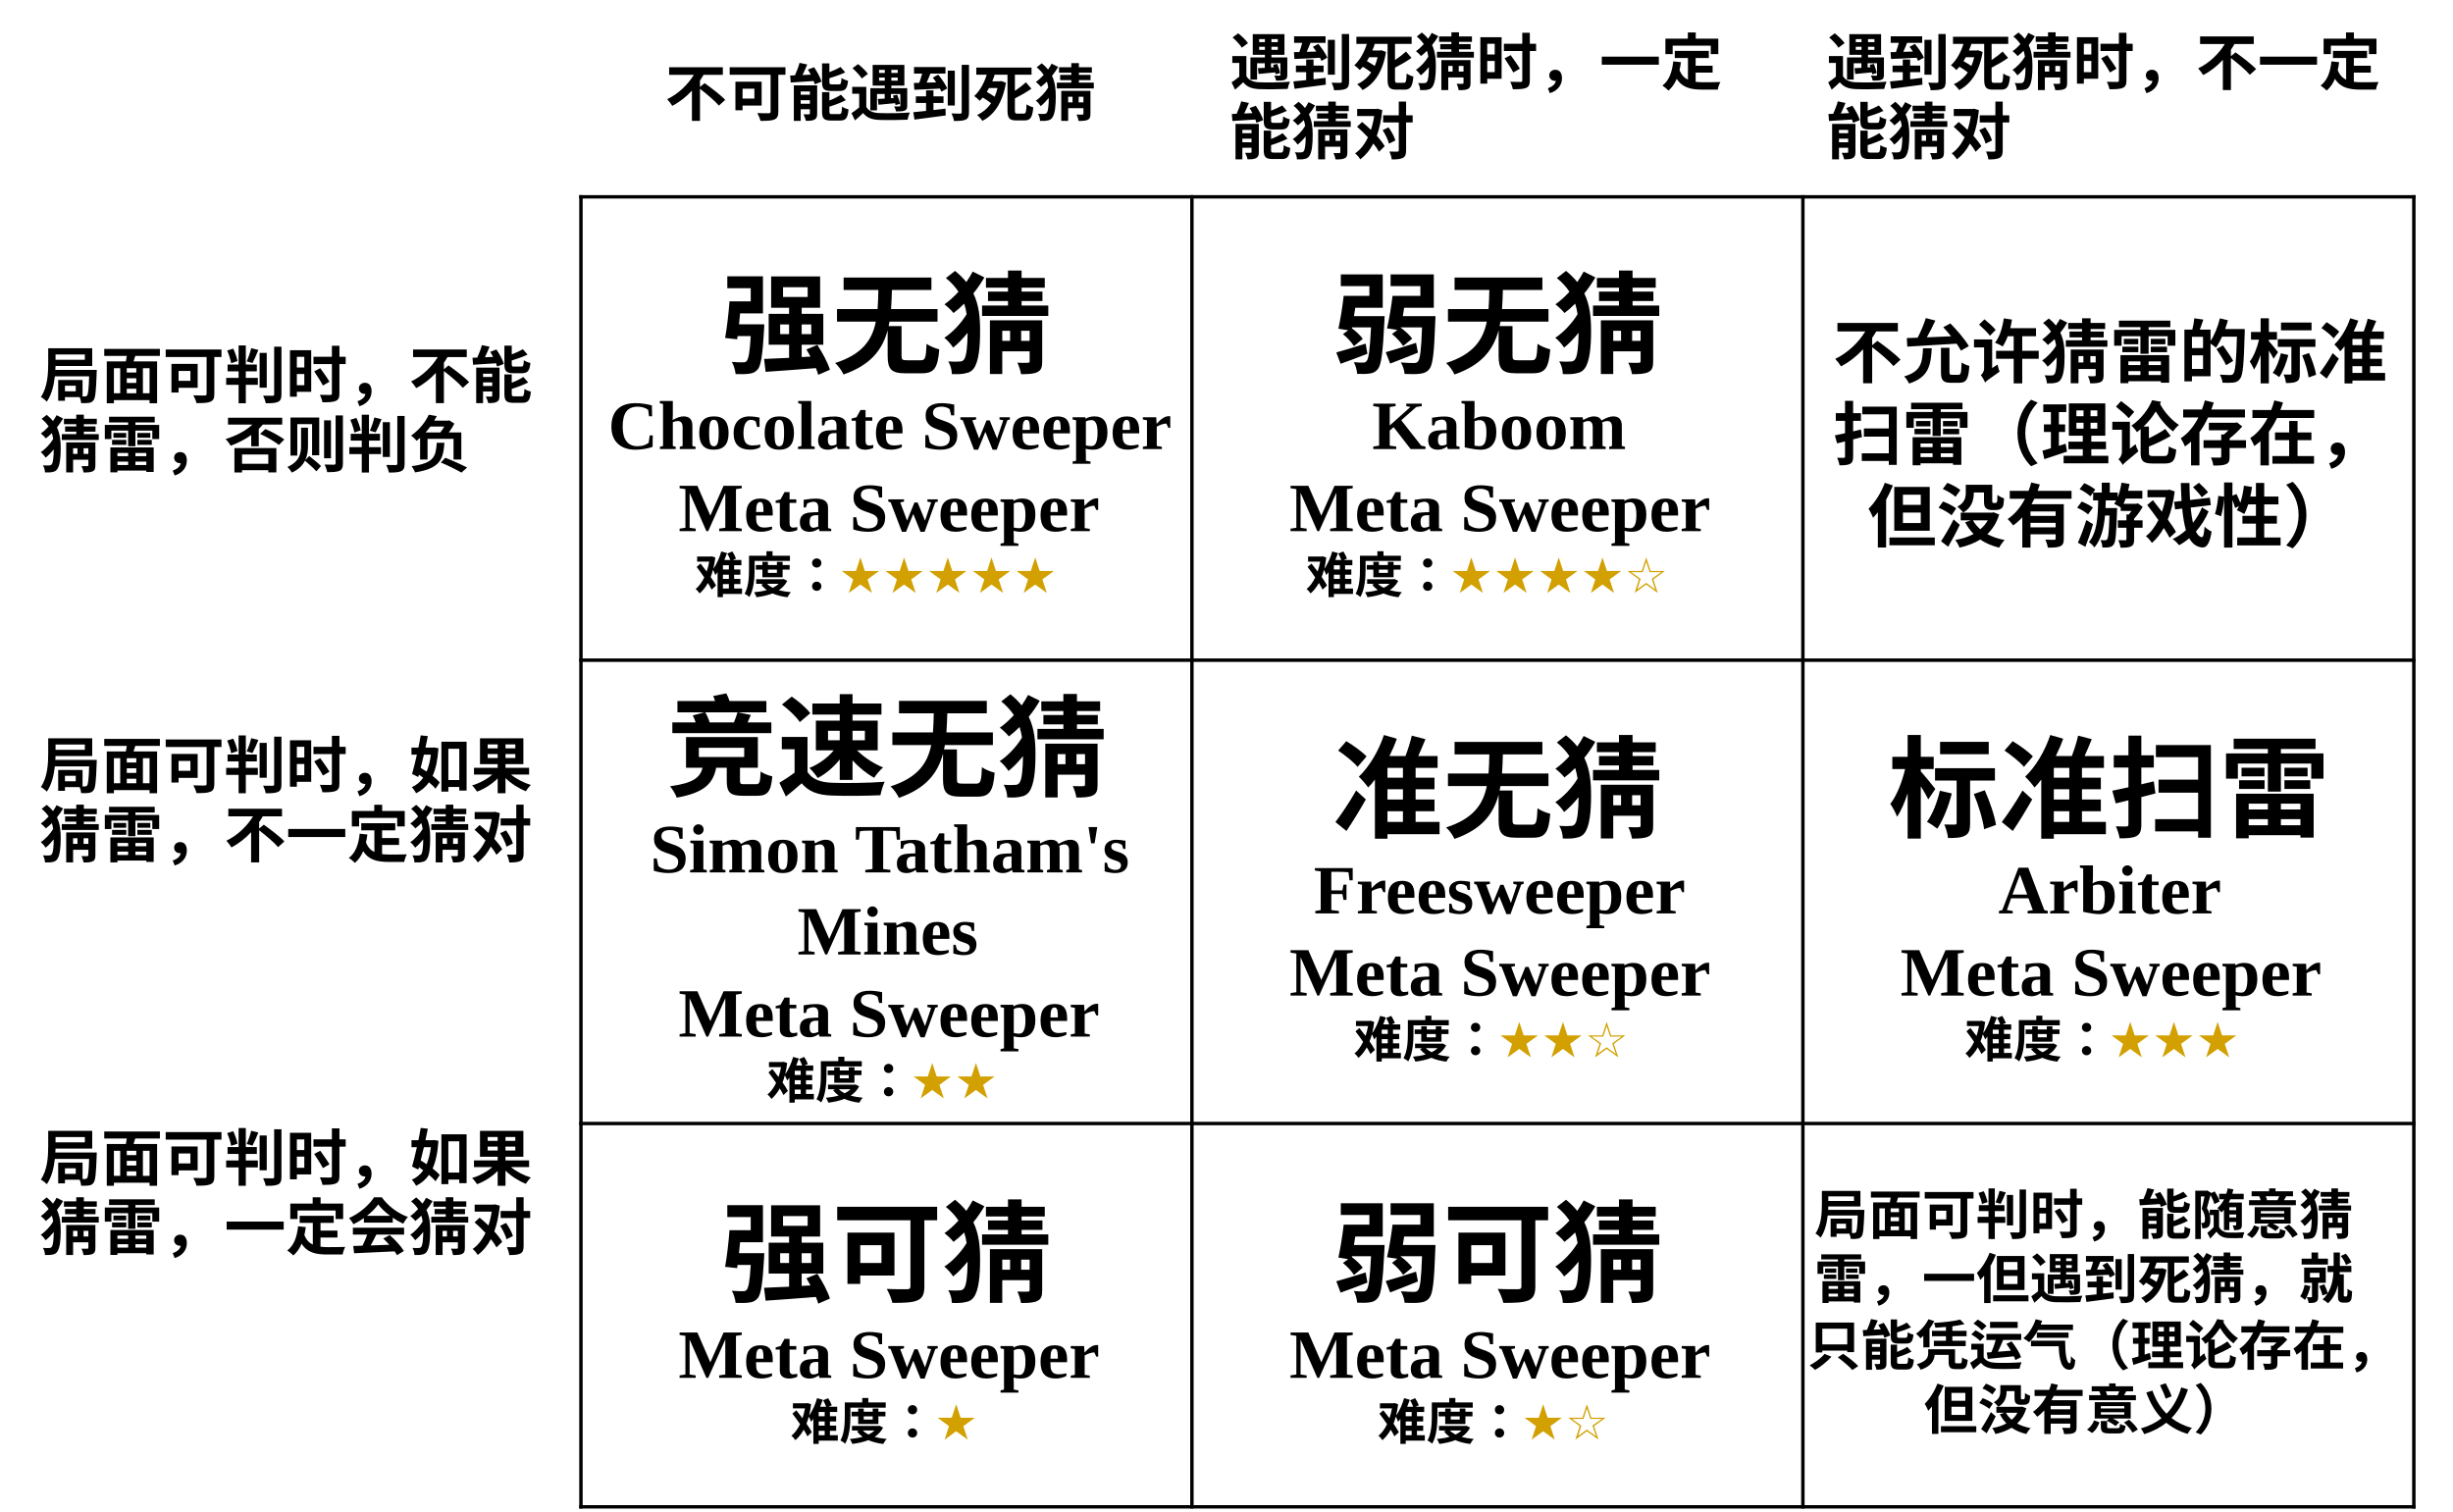
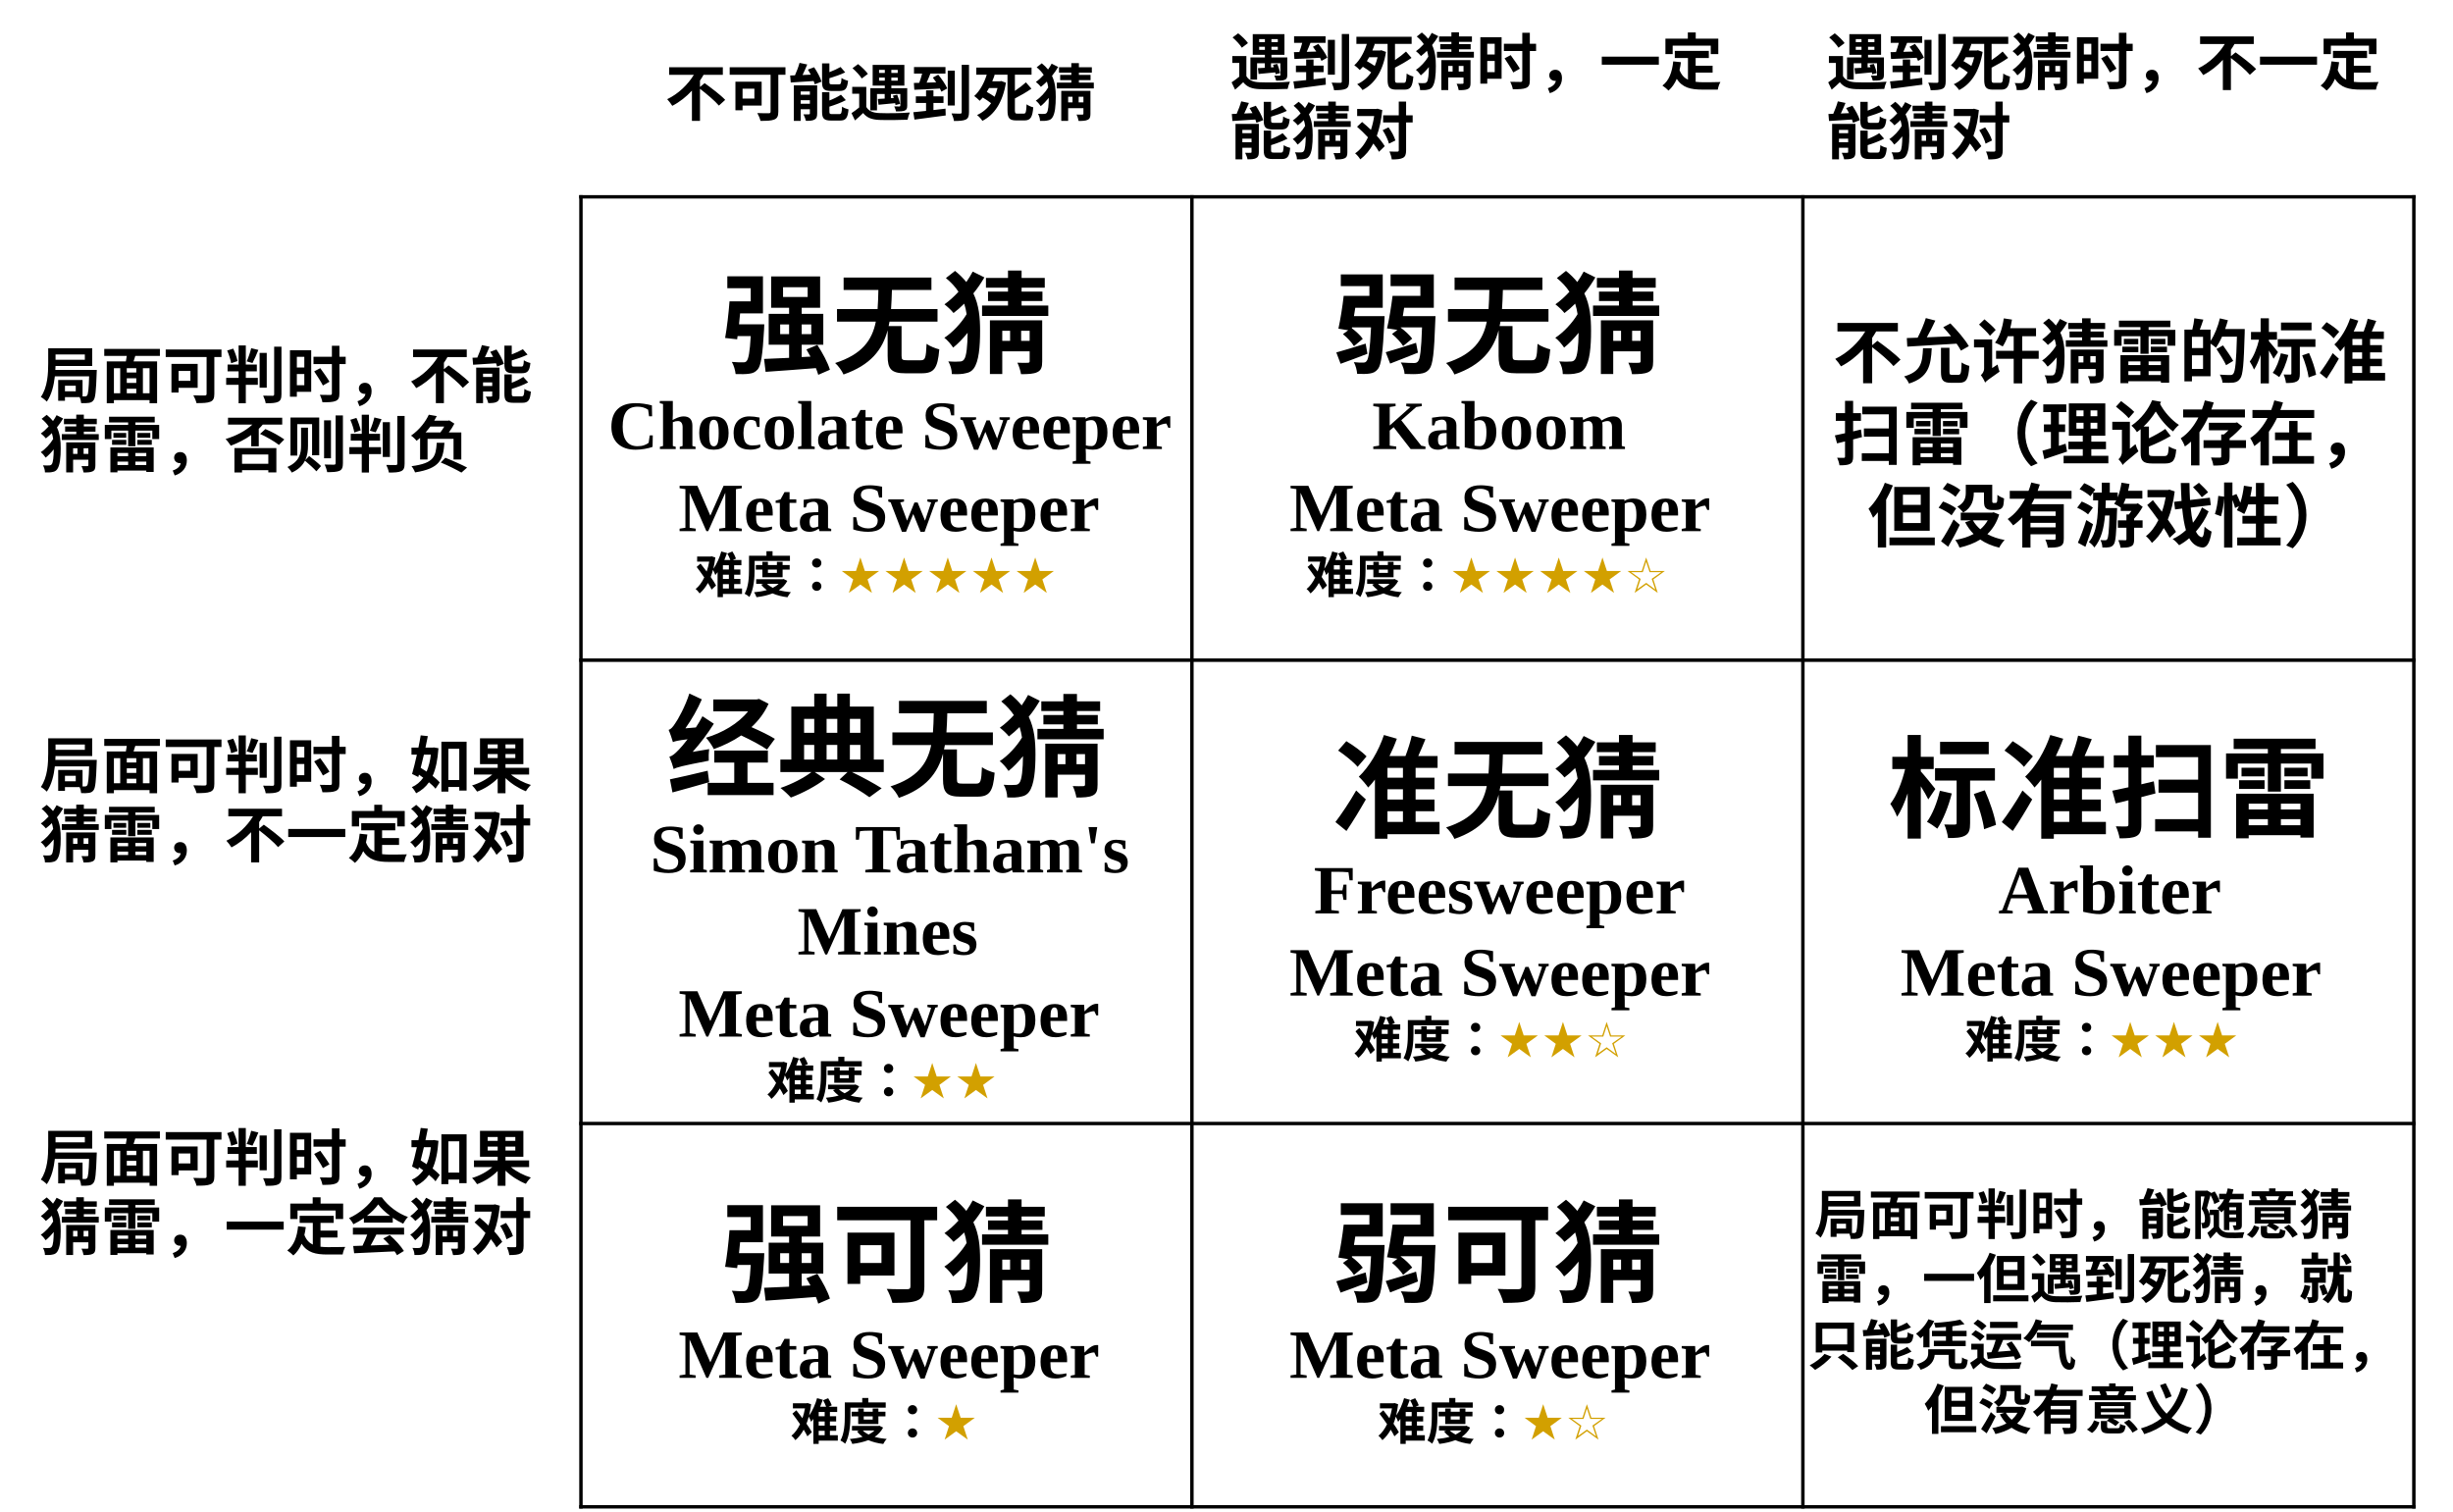
<svg xmlns="http://www.w3.org/2000/svg" width="956" height="589" overflow="hidden">
  <g transform="translate(-22 -136)">
    <path d="M486.522 212.048 486.522 723.934" stroke="#000000" stroke-width="1.333" stroke-linejoin="round" stroke-miterlimit="10" fill="none" fill-rule="evenodd" />
    <path d="M724.632 212.048 724.632 723.934" stroke="#000000" stroke-width="1.333" stroke-linejoin="round" stroke-miterlimit="10" fill="none" fill-rule="evenodd" />
    <path d="M247.745 393.293 963.409 393.293" stroke="#000000" stroke-width="1.333" stroke-linejoin="round" stroke-miterlimit="10" fill="none" fill-rule="evenodd" />
    <path d="M247.745 573.872 963.409 573.872" stroke="#000000" stroke-width="1.333" stroke-linejoin="round" stroke-miterlimit="10" fill="none" fill-rule="evenodd" />
    <path d="M248.412 212.048 248.412 723.934" stroke="#000000" stroke-width="1.333" stroke-linejoin="round" stroke-miterlimit="10" fill="none" fill-rule="evenodd" />
    <path d="M962.743 212.048 962.743 723.934" stroke="#000000" stroke-width="1.333" stroke-linejoin="round" stroke-miterlimit="10" fill="none" fill-rule="evenodd" />
    <path d="M247.745 212.714 963.409 212.714" stroke="#000000" stroke-width="1.333" stroke-linejoin="round" stroke-miterlimit="10" fill="none" fill-rule="evenodd" />
    <path d="M247.745 723.268 963.409 723.268" stroke="#000000" stroke-width="1.333" stroke-linejoin="round" stroke-miterlimit="10" fill="none" fill-rule="evenodd" />
    <g>
      <text font-family="KaiTi,KaiTi_MSFontService,sans-serif" font-weight="700" font-size="27" transform="translate(736.354 283)">不允许猜雷的标准</text>
    </g>
    <g>
      <text font-family="KaiTi,KaiTi_MSFontService,sans-serif" font-weight="700" font-size="27" transform="translate(736.354 315)">扫雷（理论存在，</text>
    </g>
    <text font-family="KaiTi,KaiTi_MSFontService,sans-serif" font-weight="700" font-size="27" transform="translate(749.774 347)">但没有游戏性）</text>
    <text font-family="KaiTi,KaiTi_MSFontService,sans-serif" font-weight="700" font-size="43" transform="translate(541.327 278)">弱无猜</text>
    <text font-family="Times New Roman,Times New Roman_MSFontService,sans-serif" font-weight="700" font-size="27" transform="translate(556.741 311)">Kaboom</text>
    <text font-family="Times New Roman,Times New Roman_MSFontService,sans-serif" font-weight="700" font-size="27" transform="translate(524.494 343)">Meta Sweeper</text>
    <text font-family="SimSun,SimSun_MSFontService,sans-serif" font-weight="700" font-size="19" transform="translate(530.907 367)">难度：</text>
    <text fill="#D2A000" font-family="SimSun,SimSun_MSFontService,sans-serif" font-weight="700" font-size="19" transform="translate(586.907 367)">★★★★☆</text>
    <text font-family="KaiTi,KaiTi_MSFontService,sans-serif" font-weight="700" font-size="43" transform="translate(303.22 278)">强无猜</text>
    <g>
      <text font-family="Times New Roman,Times New Roman_MSFontService,sans-serif" font-weight="700" font-size="27" transform="translate(258.967 311)">Chocolate Sweeper</text>
    </g>
    <text font-family="Times New Roman,Times New Roman_MSFontService,sans-serif" font-weight="700" font-size="27" transform="translate(286.387 343)">Meta Sweeper</text>
    <text font-family="SimSun,SimSun_MSFontService,sans-serif" font-weight="700" font-size="19" transform="translate(292.8 367)">难度：</text>
    <text fill="#D2A000" font-family="SimSun,SimSun_MSFontService,sans-serif" font-weight="700" font-size="19" transform="translate(348.8 367)">★★★★★</text>
    <text font-family="KaiTi,KaiTi_MSFontService,sans-serif" font-weight="700" font-size="43" transform="translate(758.021 459)">标准扫雷</text>
    <text font-family="Times New Roman,Times New Roman_MSFontService,sans-serif" font-weight="700" font-size="27" transform="translate(800.774 492)">Arbiter</text>
    <text font-family="Times New Roman,Times New Roman_MSFontService,sans-serif" font-weight="700" font-size="27" transform="translate(762.608 524)">Meta Sweeper</text>
    <text font-family="SimSun,SimSun_MSFontService,sans-serif" font-weight="700" font-size="19" transform="translate(787.688 548)">难度：</text>
    <text fill="#D2A000" font-family="SimSun,SimSun_MSFontService,sans-serif" font-weight="700" font-size="19" transform="translate(843.688 548)">★★★</text>
    <text font-family="KaiTi,KaiTi_MSFontService,sans-serif" font-weight="700" font-size="43" transform="translate(541.327 459)">准无猜</text>
    <text font-family="Times New Roman,Times New Roman_MSFontService,sans-serif" font-weight="700" font-size="27" transform="translate(533.981 492)">Freesweeper</text>
    <text font-family="Times New Roman,Times New Roman_MSFontService,sans-serif" font-weight="700" font-size="27" transform="translate(524.494 524)">Meta Sweeper</text>
    <text font-family="SimSun,SimSun_MSFontService,sans-serif" font-weight="700" font-size="19" transform="translate(549.574 548)">难度：</text>
    <text fill="#D2A000" font-family="SimSun,SimSun_MSFontService,sans-serif" font-weight="700" font-size="19" transform="translate(605.574 548)">★★☆</text>
-     <text font-family="KaiTi,KaiTi_MSFontService,sans-serif" font-weight="700" font-size="43" transform="translate(281.8 443)">竞速无猜</text>
+     <text font-family="KaiTi,KaiTi_MSFontService,sans-serif" font-weight="700" font-size="43" transform="translate(281.8 443)">经典无猜</text>
    <text font-family="Times New Roman,Times New Roman_MSFontService,sans-serif" font-weight="700" font-size="27" transform="translate(275.347 476)">Simon Tatham's</text>
    <text font-family="Times New Roman,Times New Roman_MSFontService,sans-serif" font-weight="700" font-size="27" transform="translate(332.72 508)">Mines</text>
    <text font-family="Times New Roman,Times New Roman_MSFontService,sans-serif" font-weight="700" font-size="27" transform="translate(286.387 540)">Meta Sweeper</text>
    <text font-family="SimSun,SimSun_MSFontService,sans-serif" font-weight="700" font-size="19" transform="translate(320.8 564)">难度：</text>
    <text fill="#D2A000" font-family="SimSun,SimSun_MSFontService,sans-serif" font-weight="700" font-size="19" transform="translate(376.8 564)">★★</text>
    <g>
      <text font-family="STKaiti,STKaiti_MSFontService,sans-serif" font-weight="700" font-size="21" transform="translate(729.101 617)">局面可判时，能随意猜</text>
    </g>
    <g>
      <text font-family="STKaiti,STKaiti_MSFontService,sans-serif" font-weight="700" font-size="21" transform="translate(729.101 642)">雷，一但遇到死猜，就</text>
    </g>
    <g>
      <text font-family="STKaiti,STKaiti_MSFontService,sans-serif" font-weight="700" font-size="21" transform="translate(726.354 668)">只能凭运气（理论存在，</text>
    </g>
    <text font-family="STKaiti,STKaiti_MSFontService,sans-serif" font-weight="700" font-size="21" transform="translate(771.768 693)">但没有意义）</text>
    <text font-family="KaiTi,KaiTi_MSFontService,sans-serif" font-weight="700" font-size="43" transform="translate(541.327 640)">弱可猜</text>
    <text font-family="Times New Roman,Times New Roman_MSFontService,sans-serif" font-weight="700" font-size="27" transform="translate(524.494 673)">Meta Sweeper</text>
    <text font-family="SimSun,SimSun_MSFontService,sans-serif" font-weight="700" font-size="19" transform="translate(558.907 697)">难度：</text>
    <text fill="#D2A000" font-family="SimSun,SimSun_MSFontService,sans-serif" font-weight="700" font-size="19" transform="translate(614.907 697)">★☆</text>
    <text font-family="KaiTi,KaiTi_MSFontService,sans-serif" font-weight="700" font-size="43" transform="translate(303.217 640)">强可猜</text>
    <text font-family="Times New Roman,Times New Roman_MSFontService,sans-serif" font-weight="700" font-size="27" transform="translate(286.384 673)">Meta Sweeper</text>
    <text font-family="SimSun,SimSun_MSFontService,sans-serif" font-weight="700" font-size="19" transform="translate(330.13 697)">难度：</text>
    <text fill="#D2A000" font-family="SimSun,SimSun_MSFontService,sans-serif" font-weight="700" font-size="19" transform="translate(386.13 697)">★</text>
    <text font-family="SimSun,SimSun_MSFontService,sans-serif" font-weight="700" font-size="24" transform="translate(281.224 181)">不可能遇到死猜</text>
    <text font-family="SimSun,SimSun_MSFontService,sans-serif" font-weight="700" font-size="24" transform="translate(501.355 169)">遇到死猜时，一定</text>
    <text font-family="SimSun,SimSun_MSFontService,sans-serif" font-weight="700" font-size="24" transform="translate(501.355 196)">能猜对</text>
    <text font-family="SimSun,SimSun_MSFontService,sans-serif" font-weight="700" font-size="24" transform="translate(733.87 169)">遇到死猜时，不一定</text>
    <text font-family="SimSun,SimSun_MSFontService,sans-serif" font-weight="700" font-size="24" transform="translate(733.87 196)">能猜对</text>
    <text font-family="SimSun,SimSun_MSFontService,sans-serif" font-weight="700" font-size="24" transform="translate(37.4257 291)">局面可判时，不能</text>
    <text font-family="SimSun,SimSun_MSFontService,sans-serif" font-weight="700" font-size="24" transform="translate(37.4257 318)">猜雷，否则判负</text>
    <text font-family="SimSun,SimSun_MSFontService,sans-serif" font-weight="700" font-size="24" transform="translate(37.4255 443)">局面可判时，如果</text>
    <text font-family="SimSun,SimSun_MSFontService,sans-serif" font-weight="700" font-size="24" transform="translate(37.4255 470)">猜雷，不一定猜对</text>
    <text font-family="SimSun,SimSun_MSFontService,sans-serif" font-weight="700" font-size="24" transform="translate(37.4254 596)">局面可判时，如果</text>
    <text font-family="SimSun,SimSun_MSFontService,sans-serif" font-weight="700" font-size="24" transform="translate(37.4254 623)">猜雷，一定会猜对</text>
  </g>
</svg>
